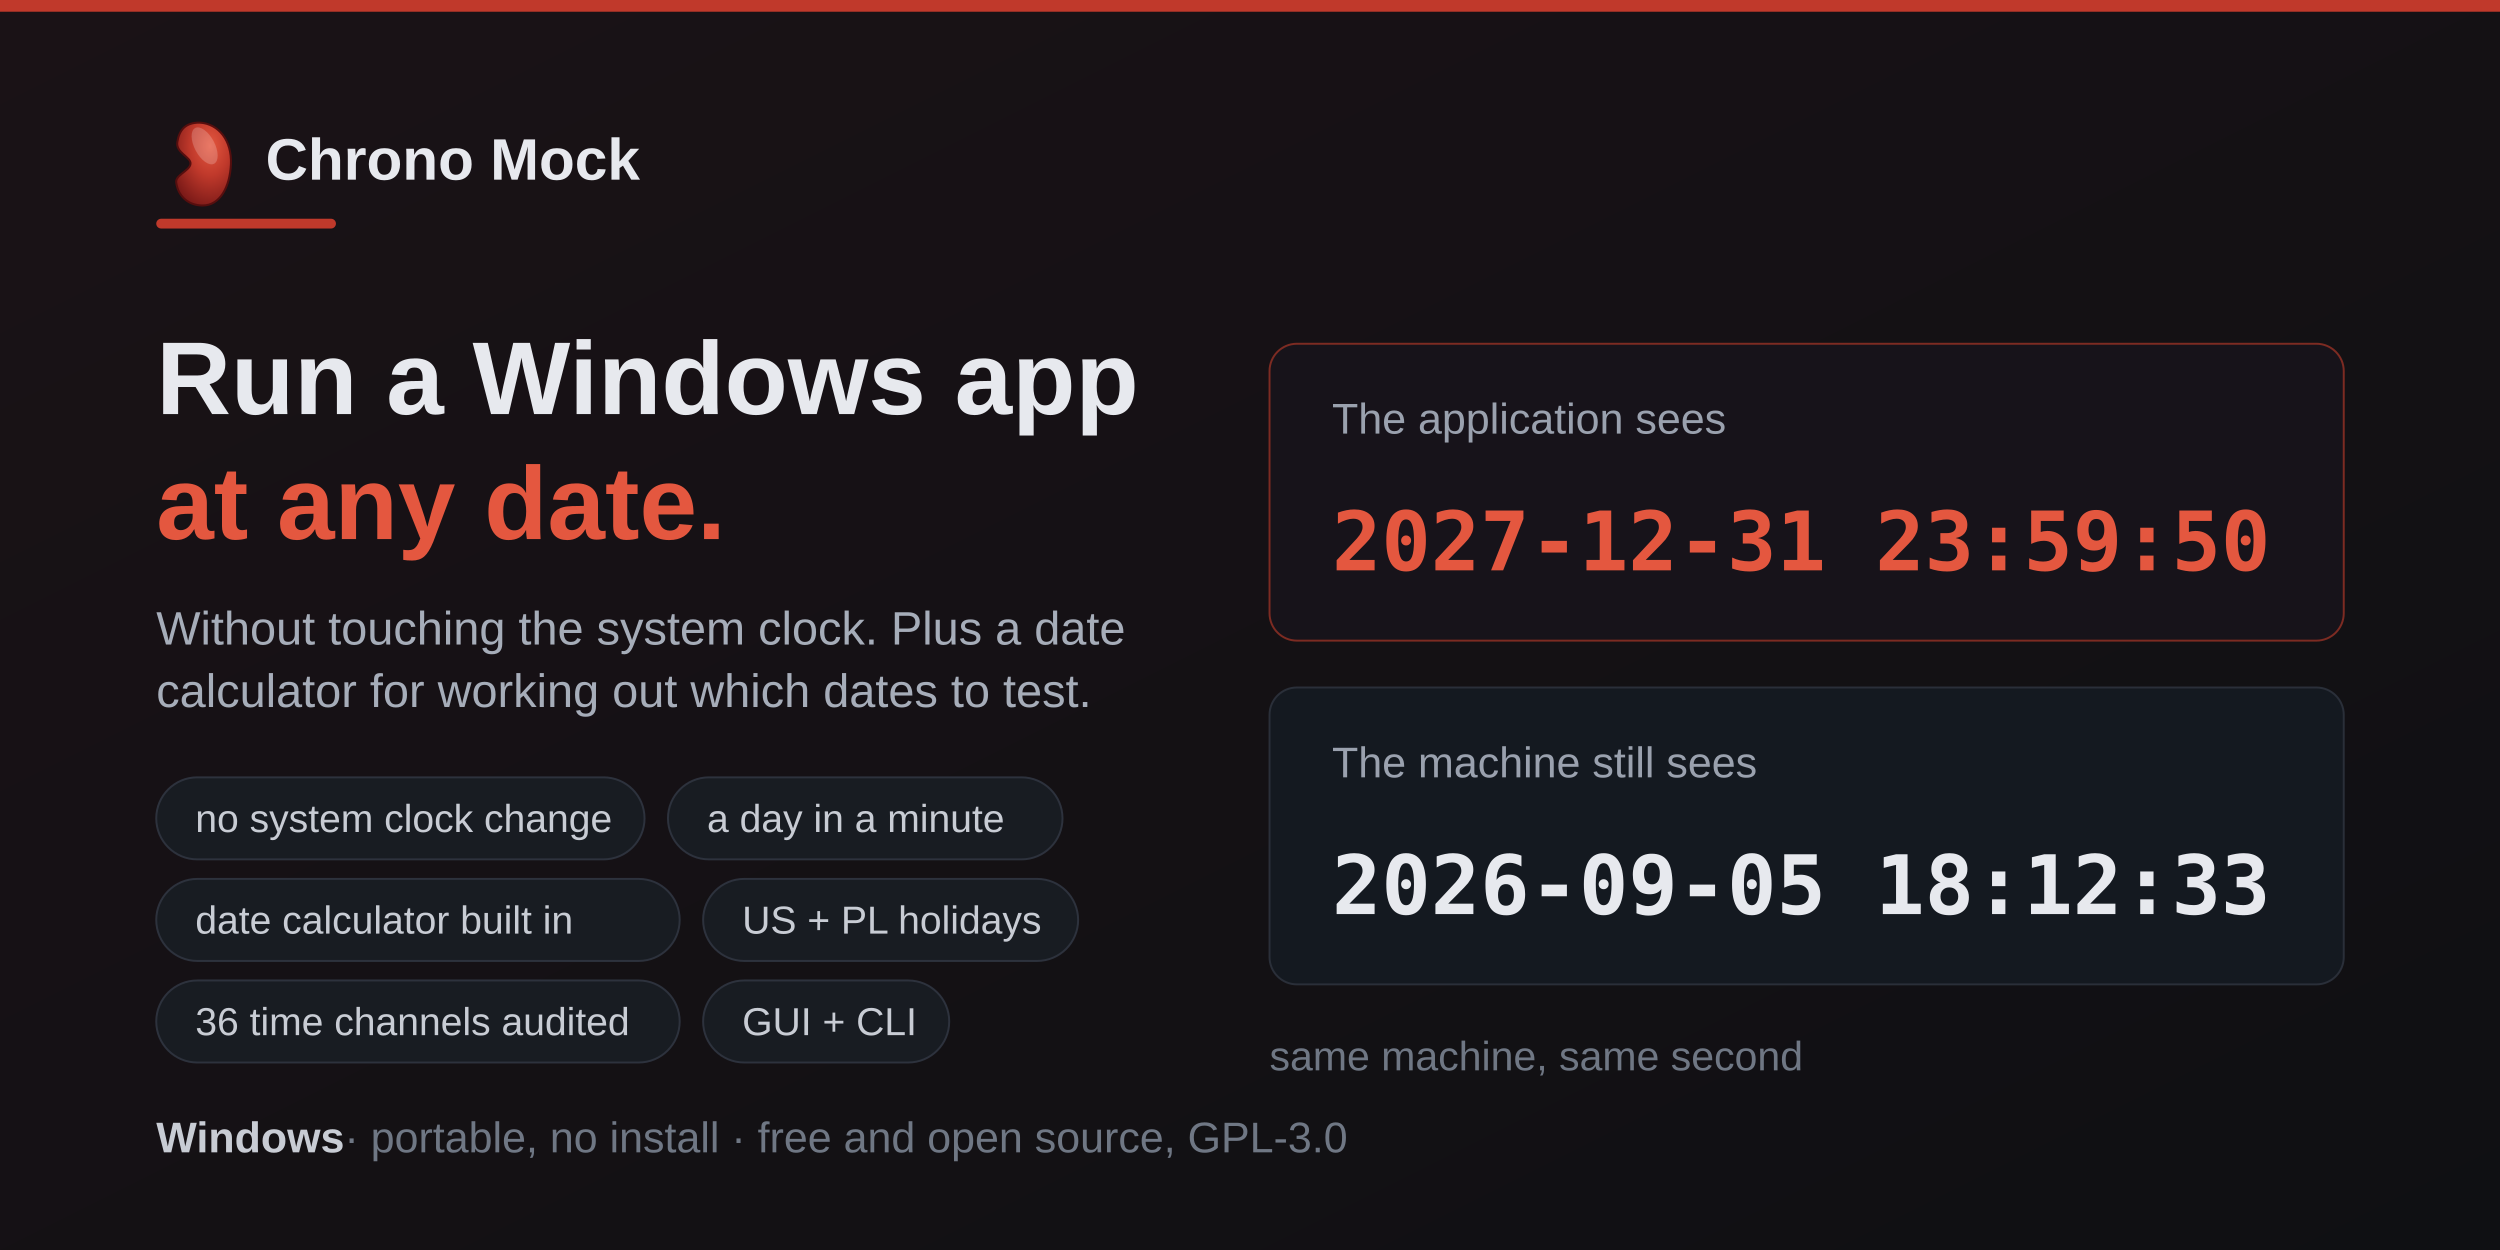
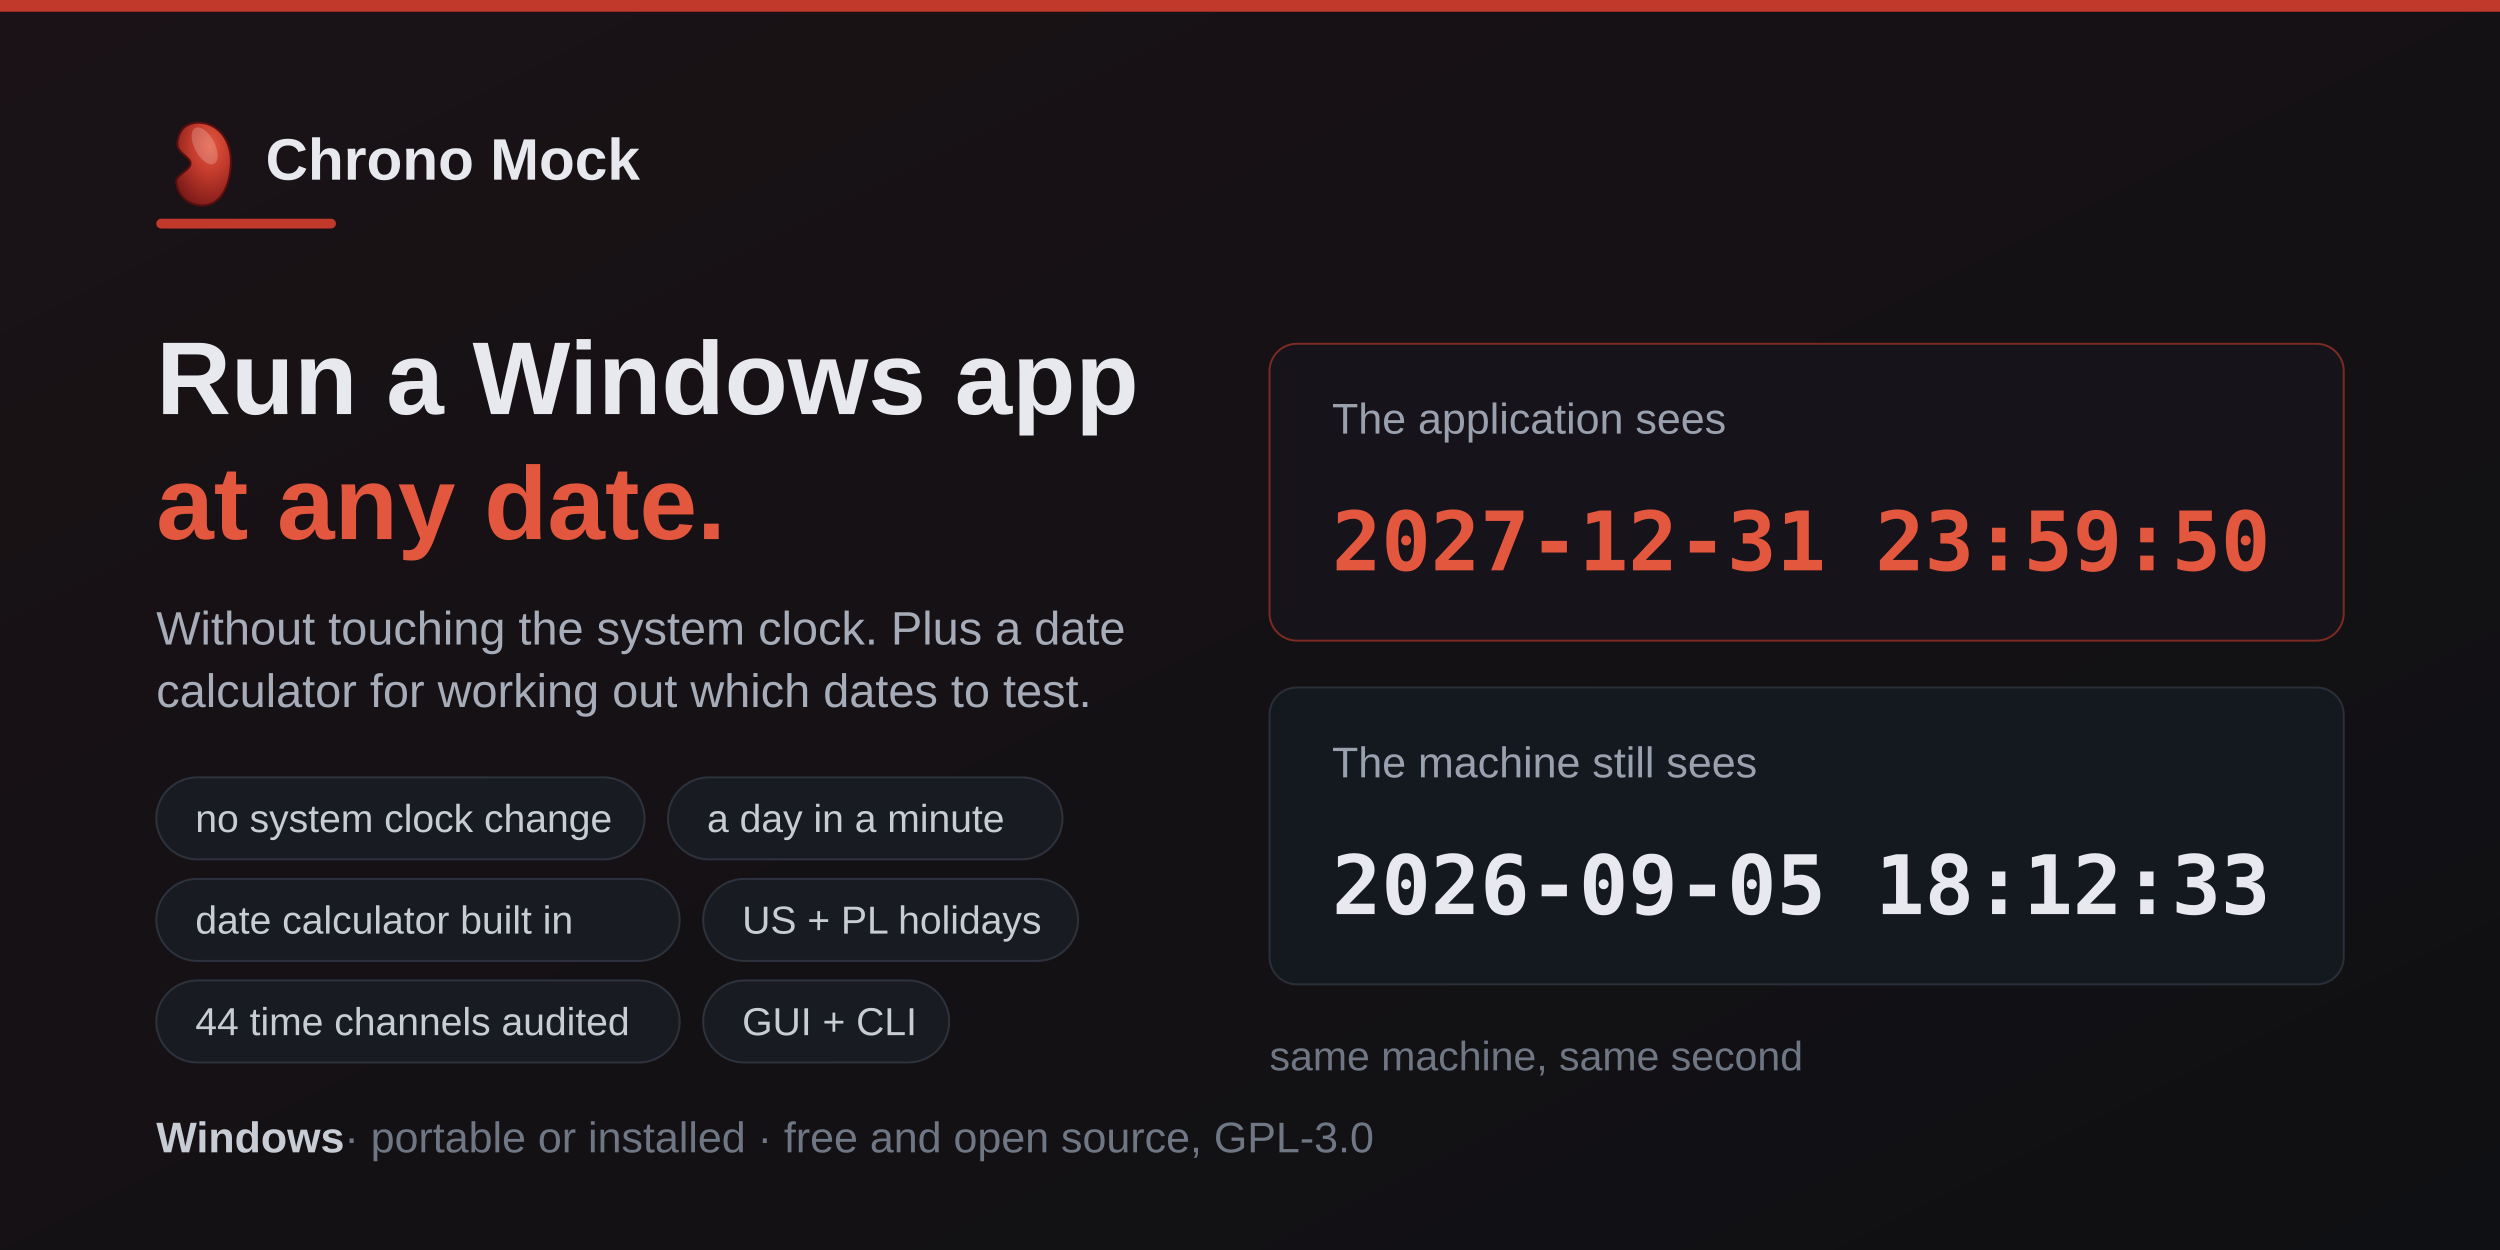
<svg xmlns="http://www.w3.org/2000/svg" viewBox="0 0 1280 640" width="1280" height="640">
  <defs>
    <radialGradient id="bean" cx="62%" cy="28%" r="85%">
      <stop offset="0%" stop-color="#E4573F" />
      <stop offset="42%" stop-color="#C0392B" />
      <stop offset="100%" stop-color="#6E1414" />
    </radialGradient>
    <linearGradient id="glow" x1="0%" y1="0%" x2="100%" y2="100%">
      <stop offset="0%" stop-color="#1a1216" />
      <stop offset="100%" stop-color="#0f1013" />
    </linearGradient>
  </defs>
  <rect width="1280" height="640" fill="url(#glow)" />
  <rect x="0" y="0" width="1280" height="6" fill="#c0392b" />
  <g transform="translate(80,60) scale(0.1875)">
    <g transform="translate(128,128) scale(1.38) translate(-147,-128)">
      <path d="M 140 46 C 178 48, 204 82, 202 128 C 200 174, 180 210, 146 210                C 118 210, 98 192, 94 166 C 90 150, 120 142, 122 128                C 124 114, 92 106, 96 84 C 100 60, 112 46, 140 46 Z" fill="url(#bean)" stroke="#560E0E" stroke-width="4" />
      <ellipse cx="150" cy="92" rx="20" ry="40" fill="#FFFFFF" opacity="0.20" transform="rotate(-28 150 92)" />
    </g>
  </g>
  <text x="136" y="92" font-family="Segoe UI, Arial, Helvetica, sans-serif" font-size="30" font-weight="600" fill="#e7e9ee">Chrono Mock</text>
  <rect x="80" y="112" width="92" height="5" rx="2.5" fill="#c0392b" />
  <text x="80" y="212" font-family="Segoe UI, Arial, Helvetica, sans-serif" font-size="53" font-weight="700" fill="#e7e9ee">Run a Windows app</text>
  <text x="80" y="276" font-family="Segoe UI, Arial, Helvetica, sans-serif" font-size="53" font-weight="700" fill="#e4573f">at any date.</text>
  <text x="80" y="330" font-family="Segoe UI, Arial, Helvetica, sans-serif" font-size="24" fill="#a6adb9">Without touching the system clock. Plus a date</text>
  <text x="80" y="362" font-family="Segoe UI, Arial, Helvetica, sans-serif" font-size="24" fill="#a6adb9">calculator for working out which dates to test.</text>
  <g font-family="Segoe UI, Arial, Helvetica, sans-serif" font-size="20" fill="#c8ccd4">
    <rect x="80" y="398" width="250" height="42" rx="21" fill="#181c22" stroke="#2d323d" />
    <text x="100" y="426">no system clock change</text>
    <rect x="342" y="398" width="202" height="42" rx="21" fill="#181c22" stroke="#2d323d" />
    <text x="362" y="426">a day in a minute</text>
    <rect x="80" y="450" width="268" height="42" rx="21" fill="#181c22" stroke="#2d323d" />
    <text x="100" y="478">date calculator built in</text>
    <rect x="360" y="450" width="192" height="42" rx="21" fill="#181c22" stroke="#2d323d" />
    <text x="380" y="478">US + PL holidays</text>
    <rect x="80" y="502" width="268" height="42" rx="21" fill="#181c22" stroke="#2d323d" />
-     <text x="100" y="530">36 time channels audited</text>
+     <text x="100" y="530">44 time channels audited</text>
    <rect x="360" y="502" width="126" height="42" rx="21" fill="#181c22" stroke="#2d323d" />
    <text x="380" y="530">GUI + CLI</text>
  </g>
-   <text x="80" y="590" font-family="Segoe UI, Arial, Helvetica, sans-serif" font-size="22" font-weight="600" fill="#c8ccd4">Windows<tspan fill="#6f7784" font-weight="400"> · portable, no install · free and open source, GPL-3.0</tspan>
+   <text x="80" y="590" font-family="Segoe UI, Arial, Helvetica, sans-serif" font-size="22" font-weight="600" fill="#c8ccd4">Windows<tspan fill="#6f7784" font-weight="400"> · portable or installed · free and open source, GPL-3.0</tspan>
  </text>
  <g>
    <rect x="650" y="176" width="550" height="152" rx="14" fill="#17131a" stroke="#7d2b22" />
    <text x="682" y="222" font-family="Segoe UI, Arial, Helvetica, sans-serif" font-size="22" fill="#9aa1ae">The application sees</text>
    <text x="682" y="292" font-family="Consolas, Menlo, monospace" font-size="42" font-weight="700" fill="#e4573f">2027-12-31 23:59:50</text>
    <rect x="650" y="352" width="550" height="152" rx="14" fill="#141920" stroke="#2a2f39" />
    <text x="682" y="398" font-family="Segoe UI, Arial, Helvetica, sans-serif" font-size="22" fill="#9aa1ae">The machine still sees</text>
    <text x="682" y="468" font-family="Consolas, Menlo, monospace" font-size="42" font-weight="700" fill="#e7e9ee">2026-09-05 18:12:33</text>
    <text x="650" y="548" font-family="Segoe UI, Arial, Helvetica, sans-serif" font-size="21" fill="#6f7784">same machine, same second</text>
  </g>
</svg>
